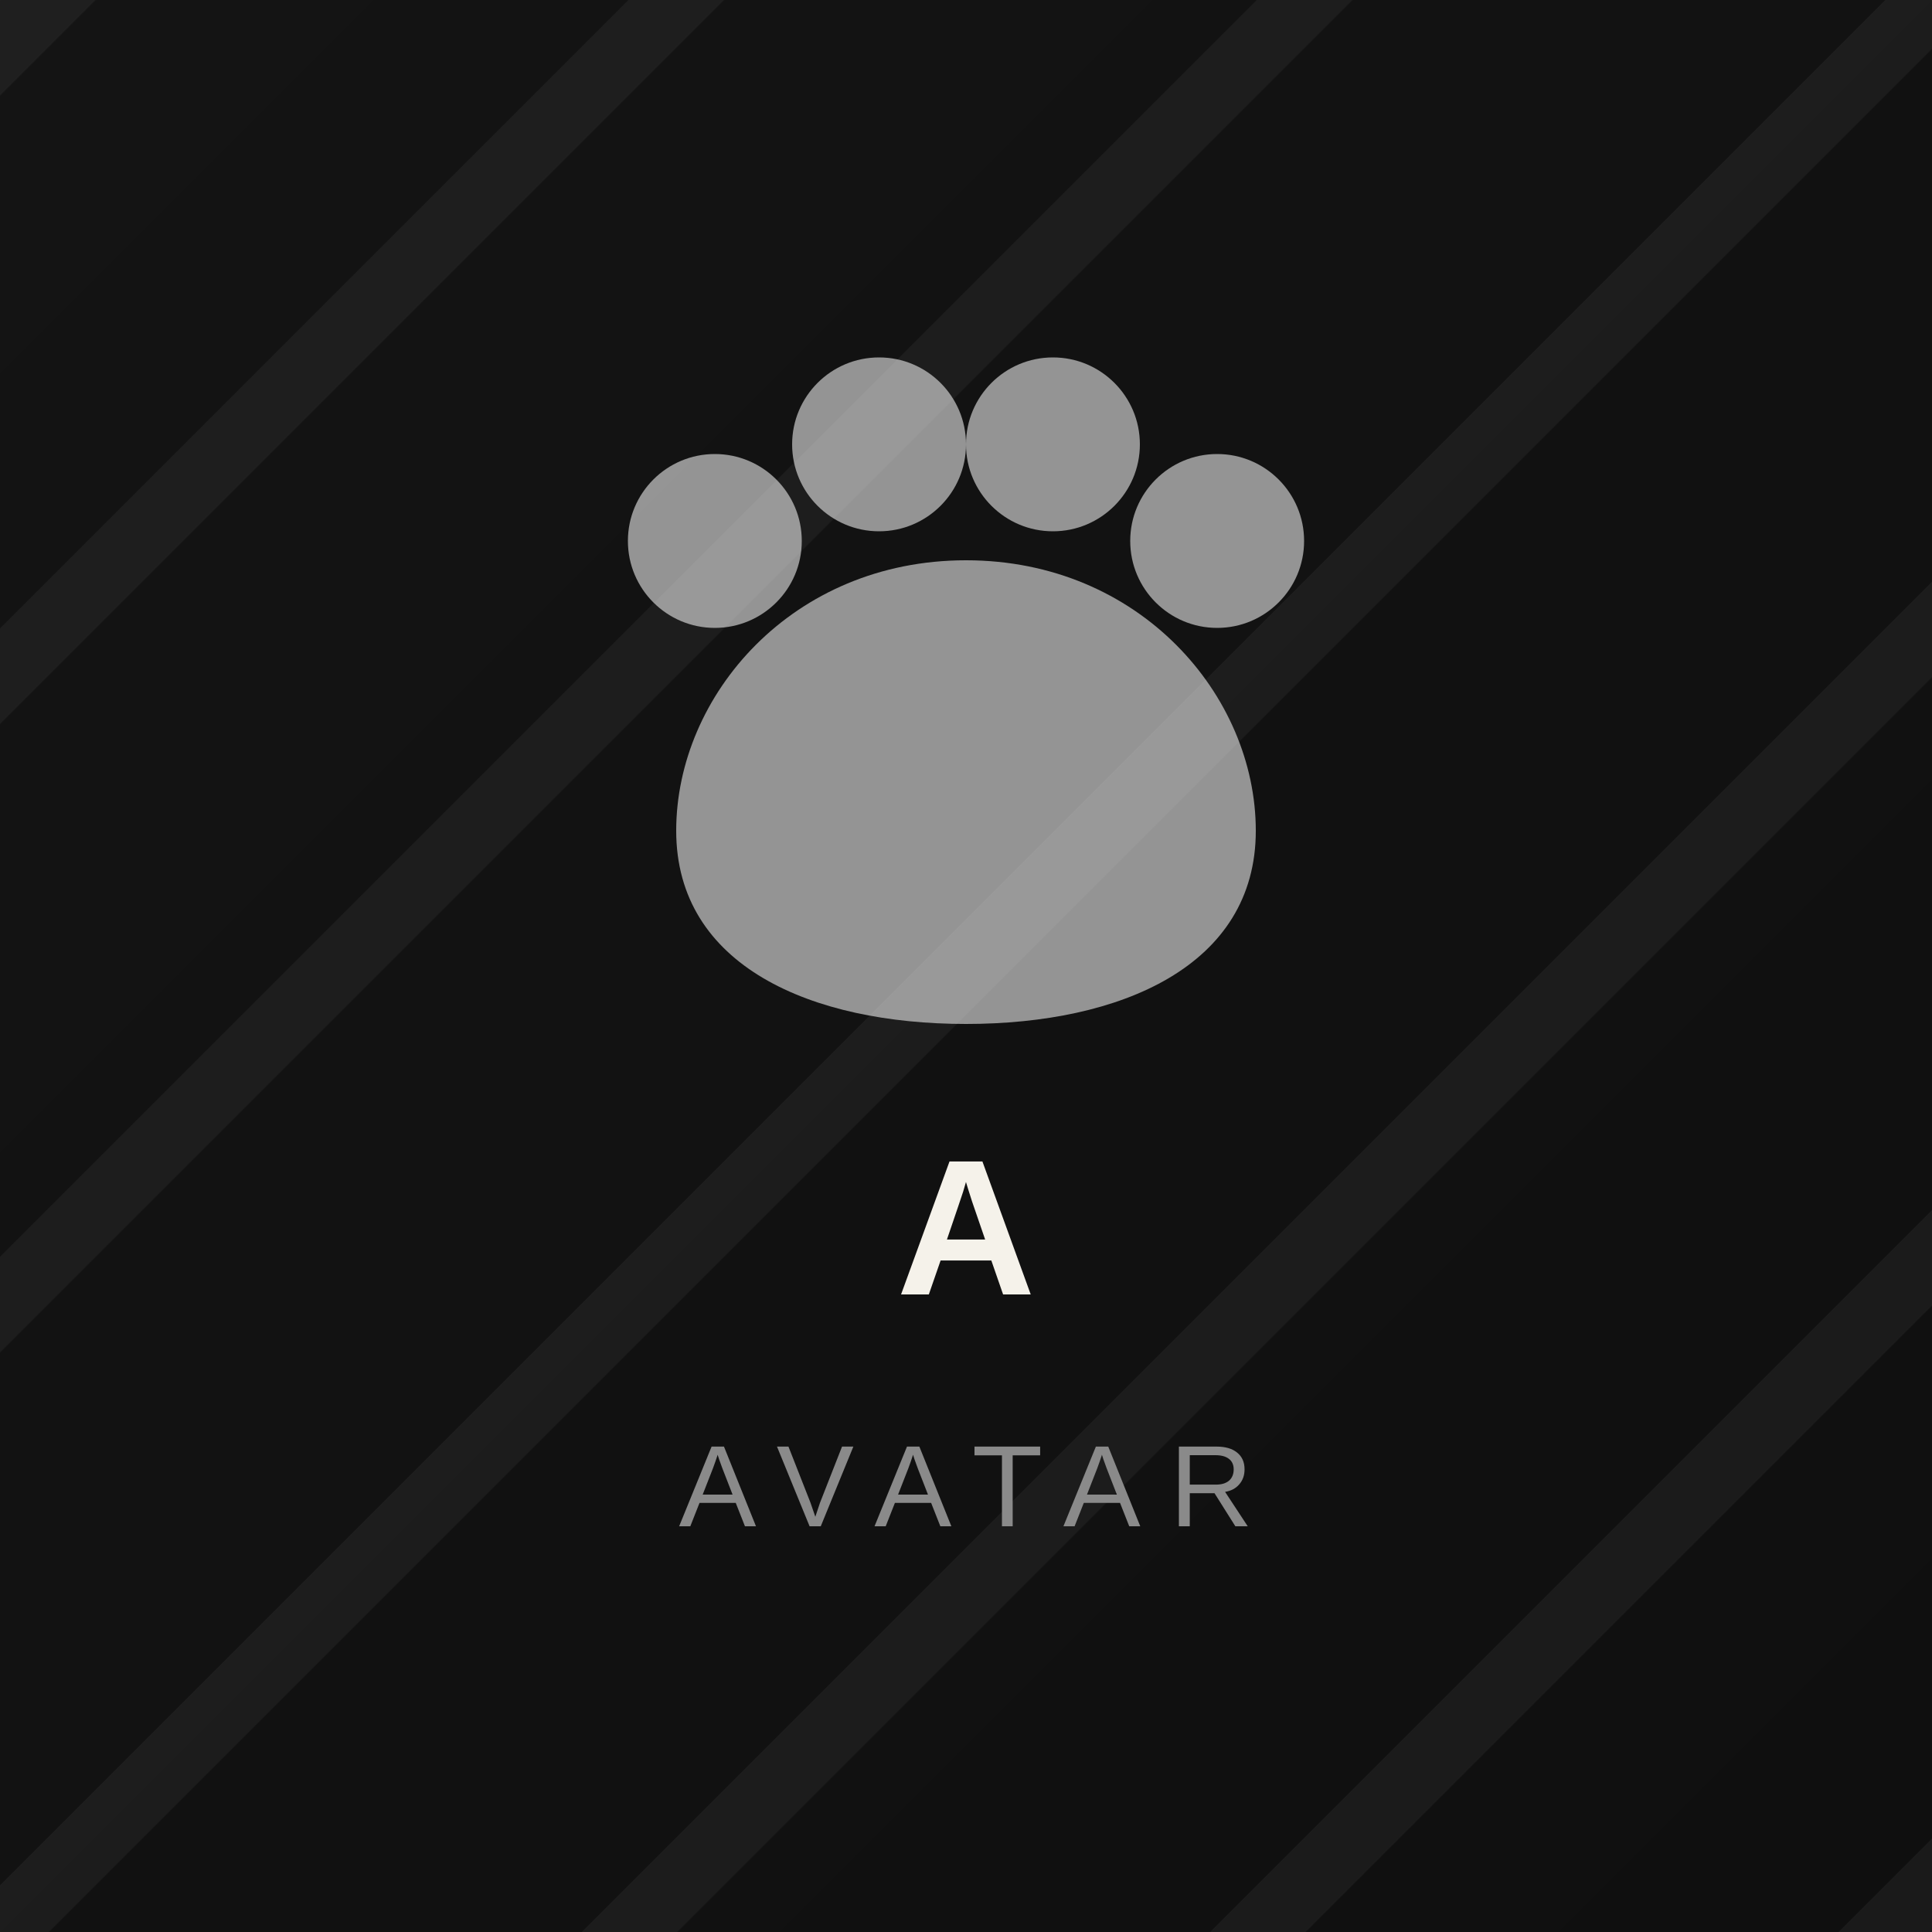
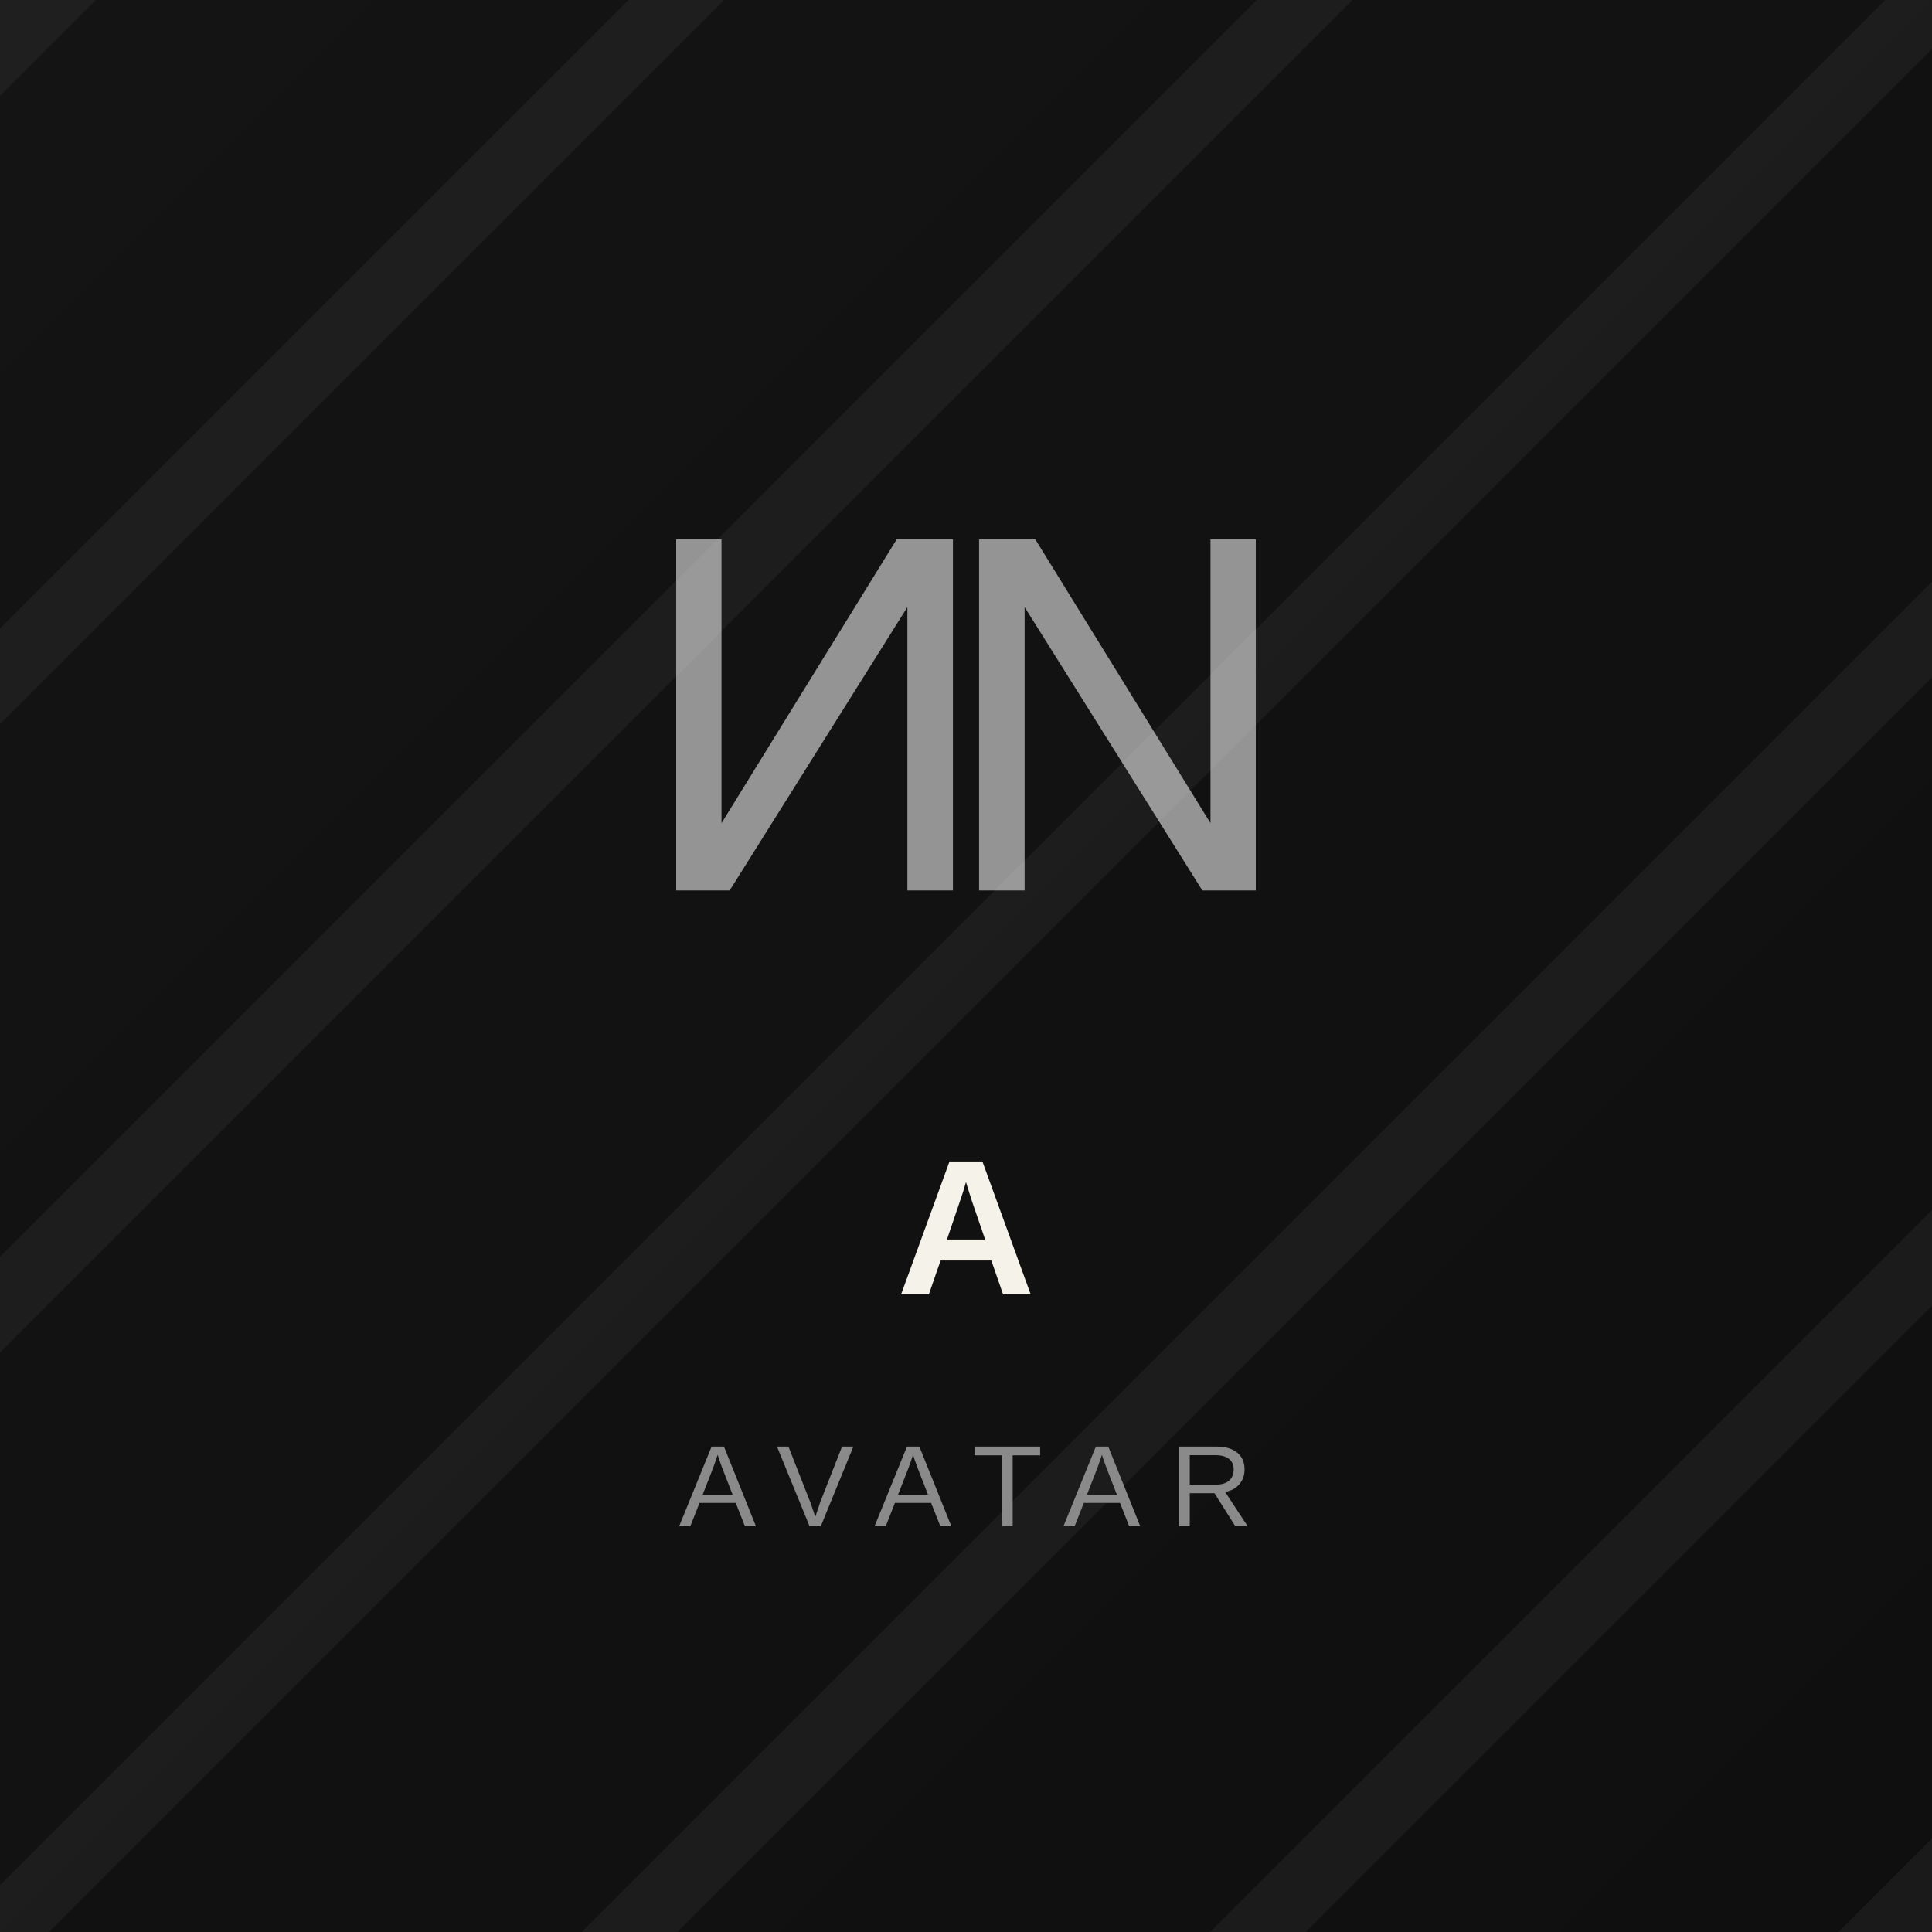
<svg xmlns="http://www.w3.org/2000/svg" width="200" height="200" viewBox="0 0 200 200" role="img" aria-label="A placeholder">
  <defs>
    <linearGradient id="ga1" x1="0" y1="0" x2="1" y2="1">
      <stop offset="0" stop-color="#141414" />
      <stop offset="1" stop-color="#0f0f0f" />
    </linearGradient>
    <pattern id="pa1" width="46" height="46" patternUnits="userSpaceOnUse" patternTransform="rotate(45)">
      <rect width="46" height="46" fill="none" />
      <line x1="0" y1="0" x2="0" y2="46" stroke="#ffffff" stroke-opacity="0.05" stroke-width="14" />
    </pattern>
  </defs>
  <rect width="200" height="200" fill="url(#ga1)" />
  <rect width="200" height="200" fill="url(#pa1)" />
-   <g transform="translate(100, 66)" fill="#ffffff" fill-opacity="0.55">
-     <circle cx="-26" cy="-10" r="9" />
-     <circle cx="-9" cy="-20" r="9" />
-     <circle cx="9" cy="-20" r="9" />
-     <circle cx="26" cy="-10" r="9" />
-     <path d="M0 -8 C 18 -8 30 6 30 20 C 30 34 16 40 0 40 C -16 40 -30 34 -30 20 C -30 6 -18 -8 0 -8 Z" />
+   <g transform="translate(70, 55.82111) scale(0.02417405) translate(-259, -748)" fill="#ffffff" fill-opacity="0.55">
+     <path d="M259 748 L453 748 L453 1963.9 L1203.5 748 L1444 748 L1444 2252 L1249 2252 L1249 1038.5 L488 2252 L259 2252 Z" />
+     <path d="M2741 748 L2547 748 L2547 1963.9 L1796.5 748 L1556 748 L1556 2252 L1751 2252 L1751 1038.5 L2512 2252 L2741 2252 Z" />
  </g>
  <text x="100" y="134" text-anchor="middle" font-family="Arial, Helvetica, sans-serif" font-size="20" font-weight="700" letter-spacing="2" fill="#f5f2ea">A</text>
  <text x="100" y="158" text-anchor="middle" font-family="Arial, Helvetica, sans-serif" font-size="12" letter-spacing="3" fill="#8a8a8a">AVATAR</text>
</svg>
